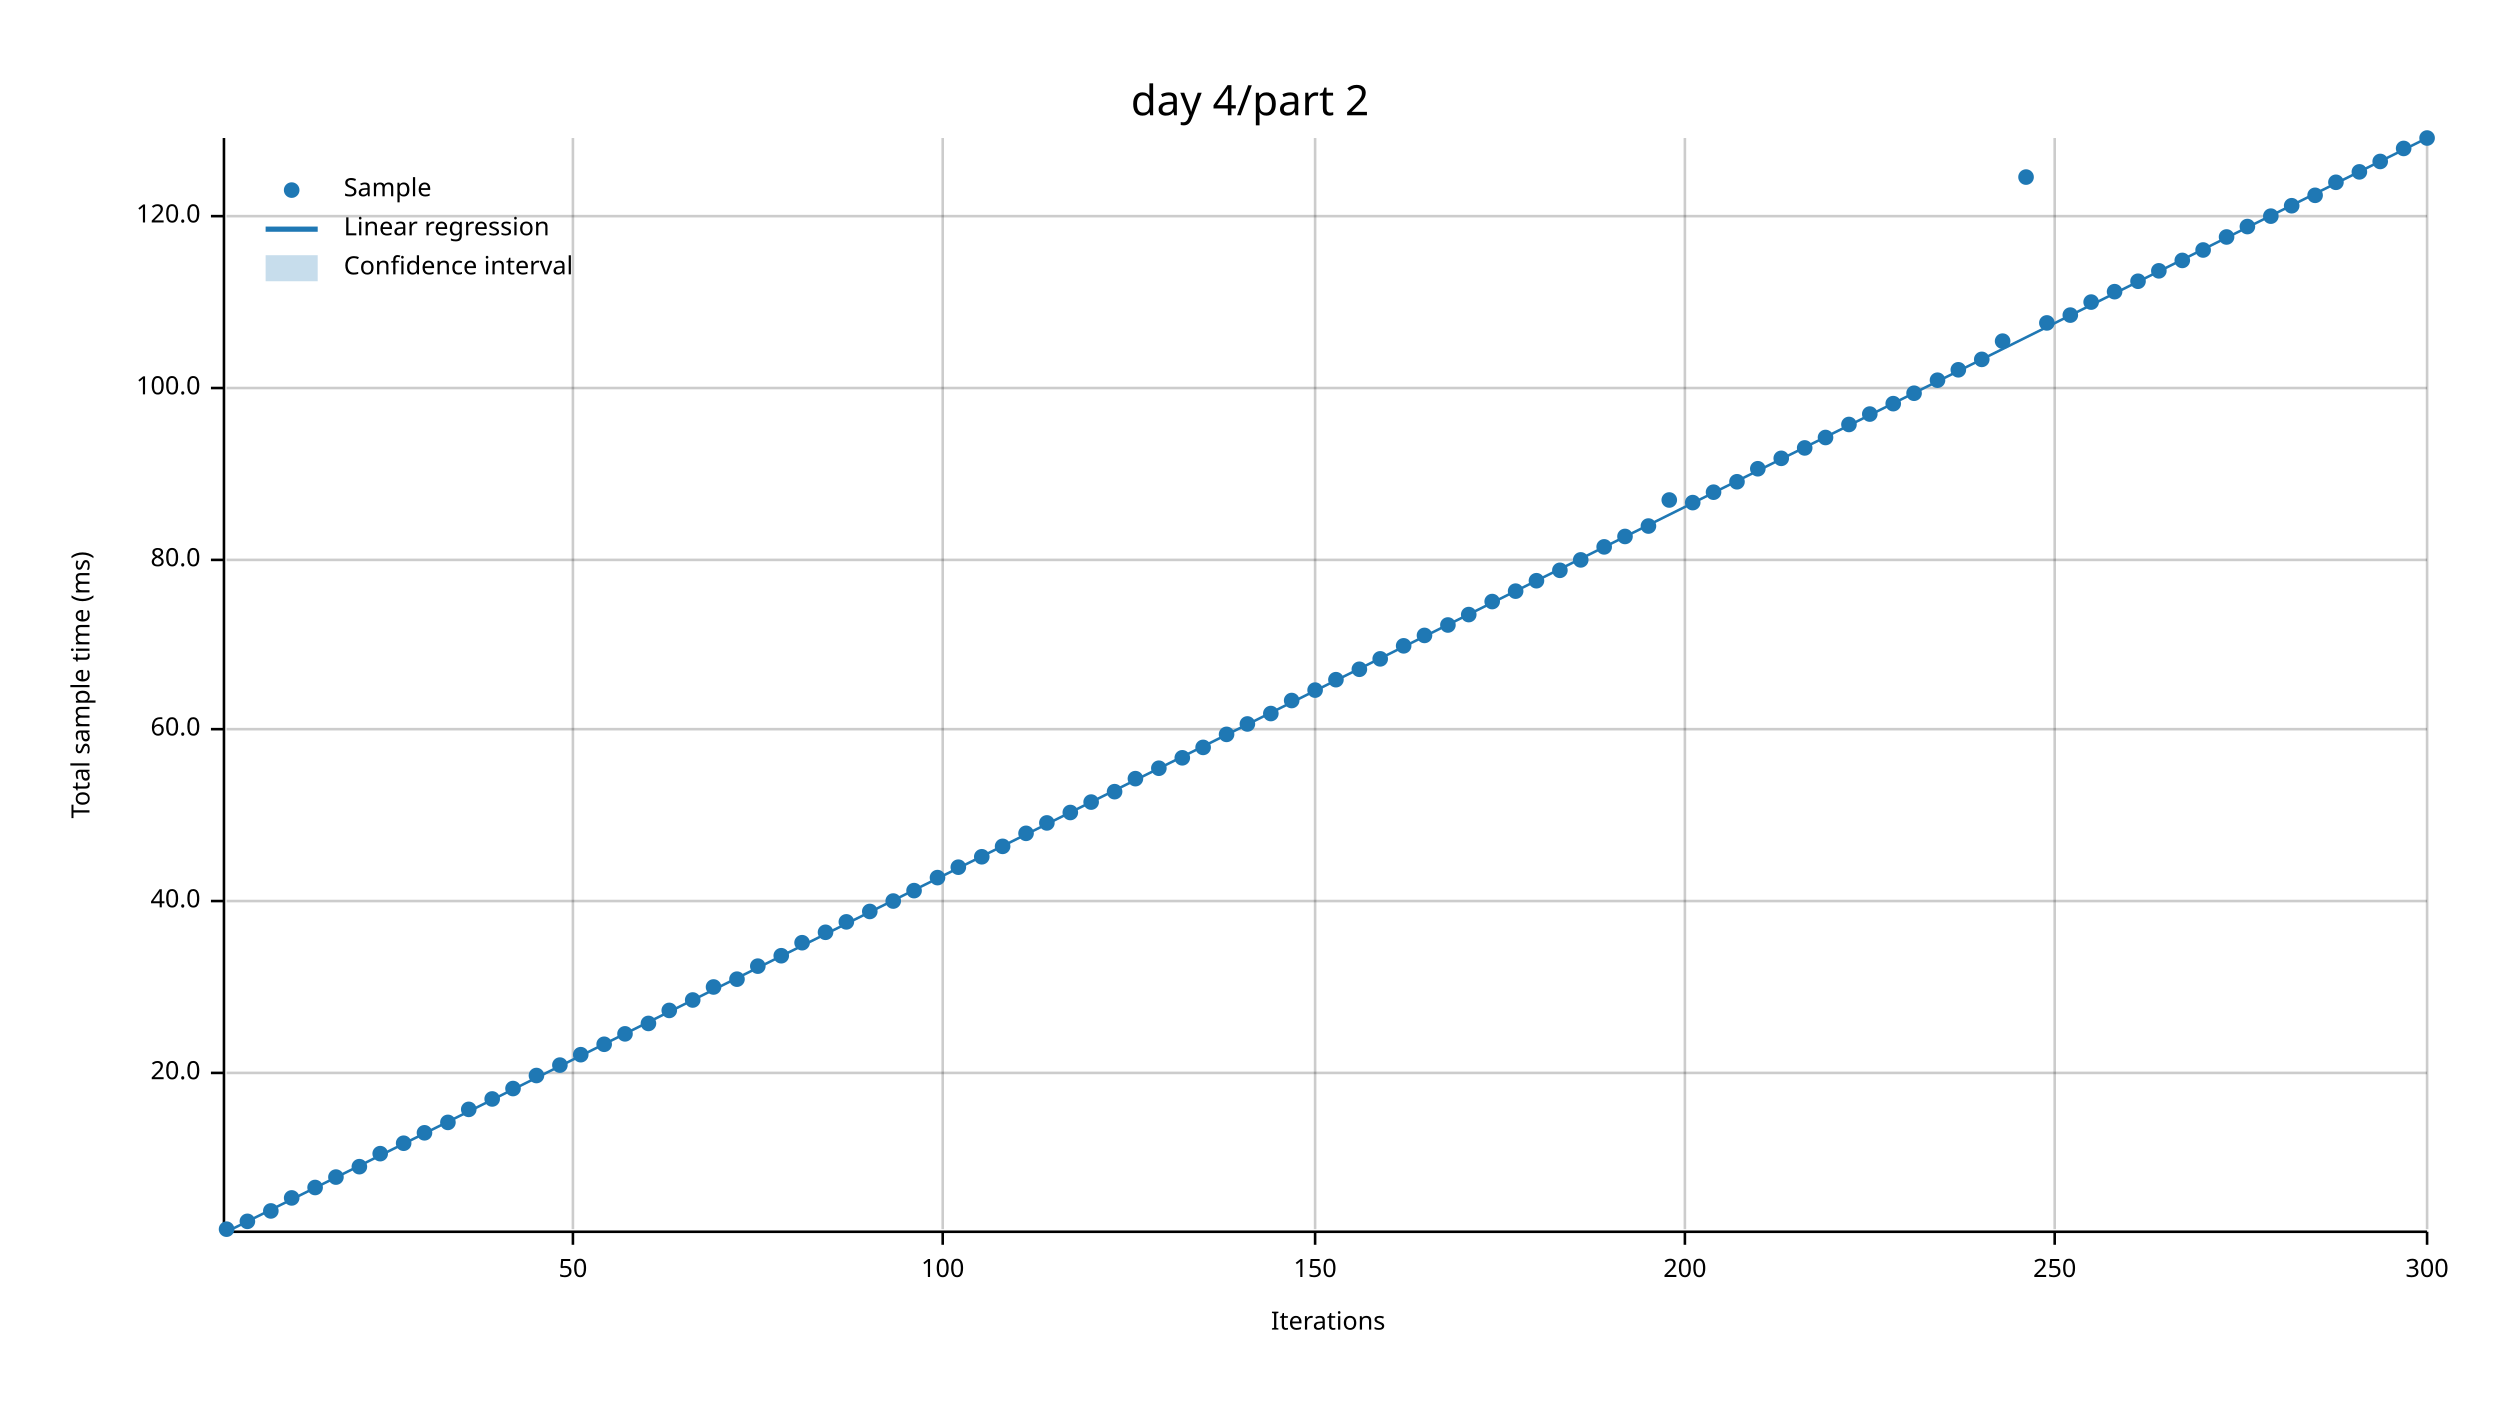
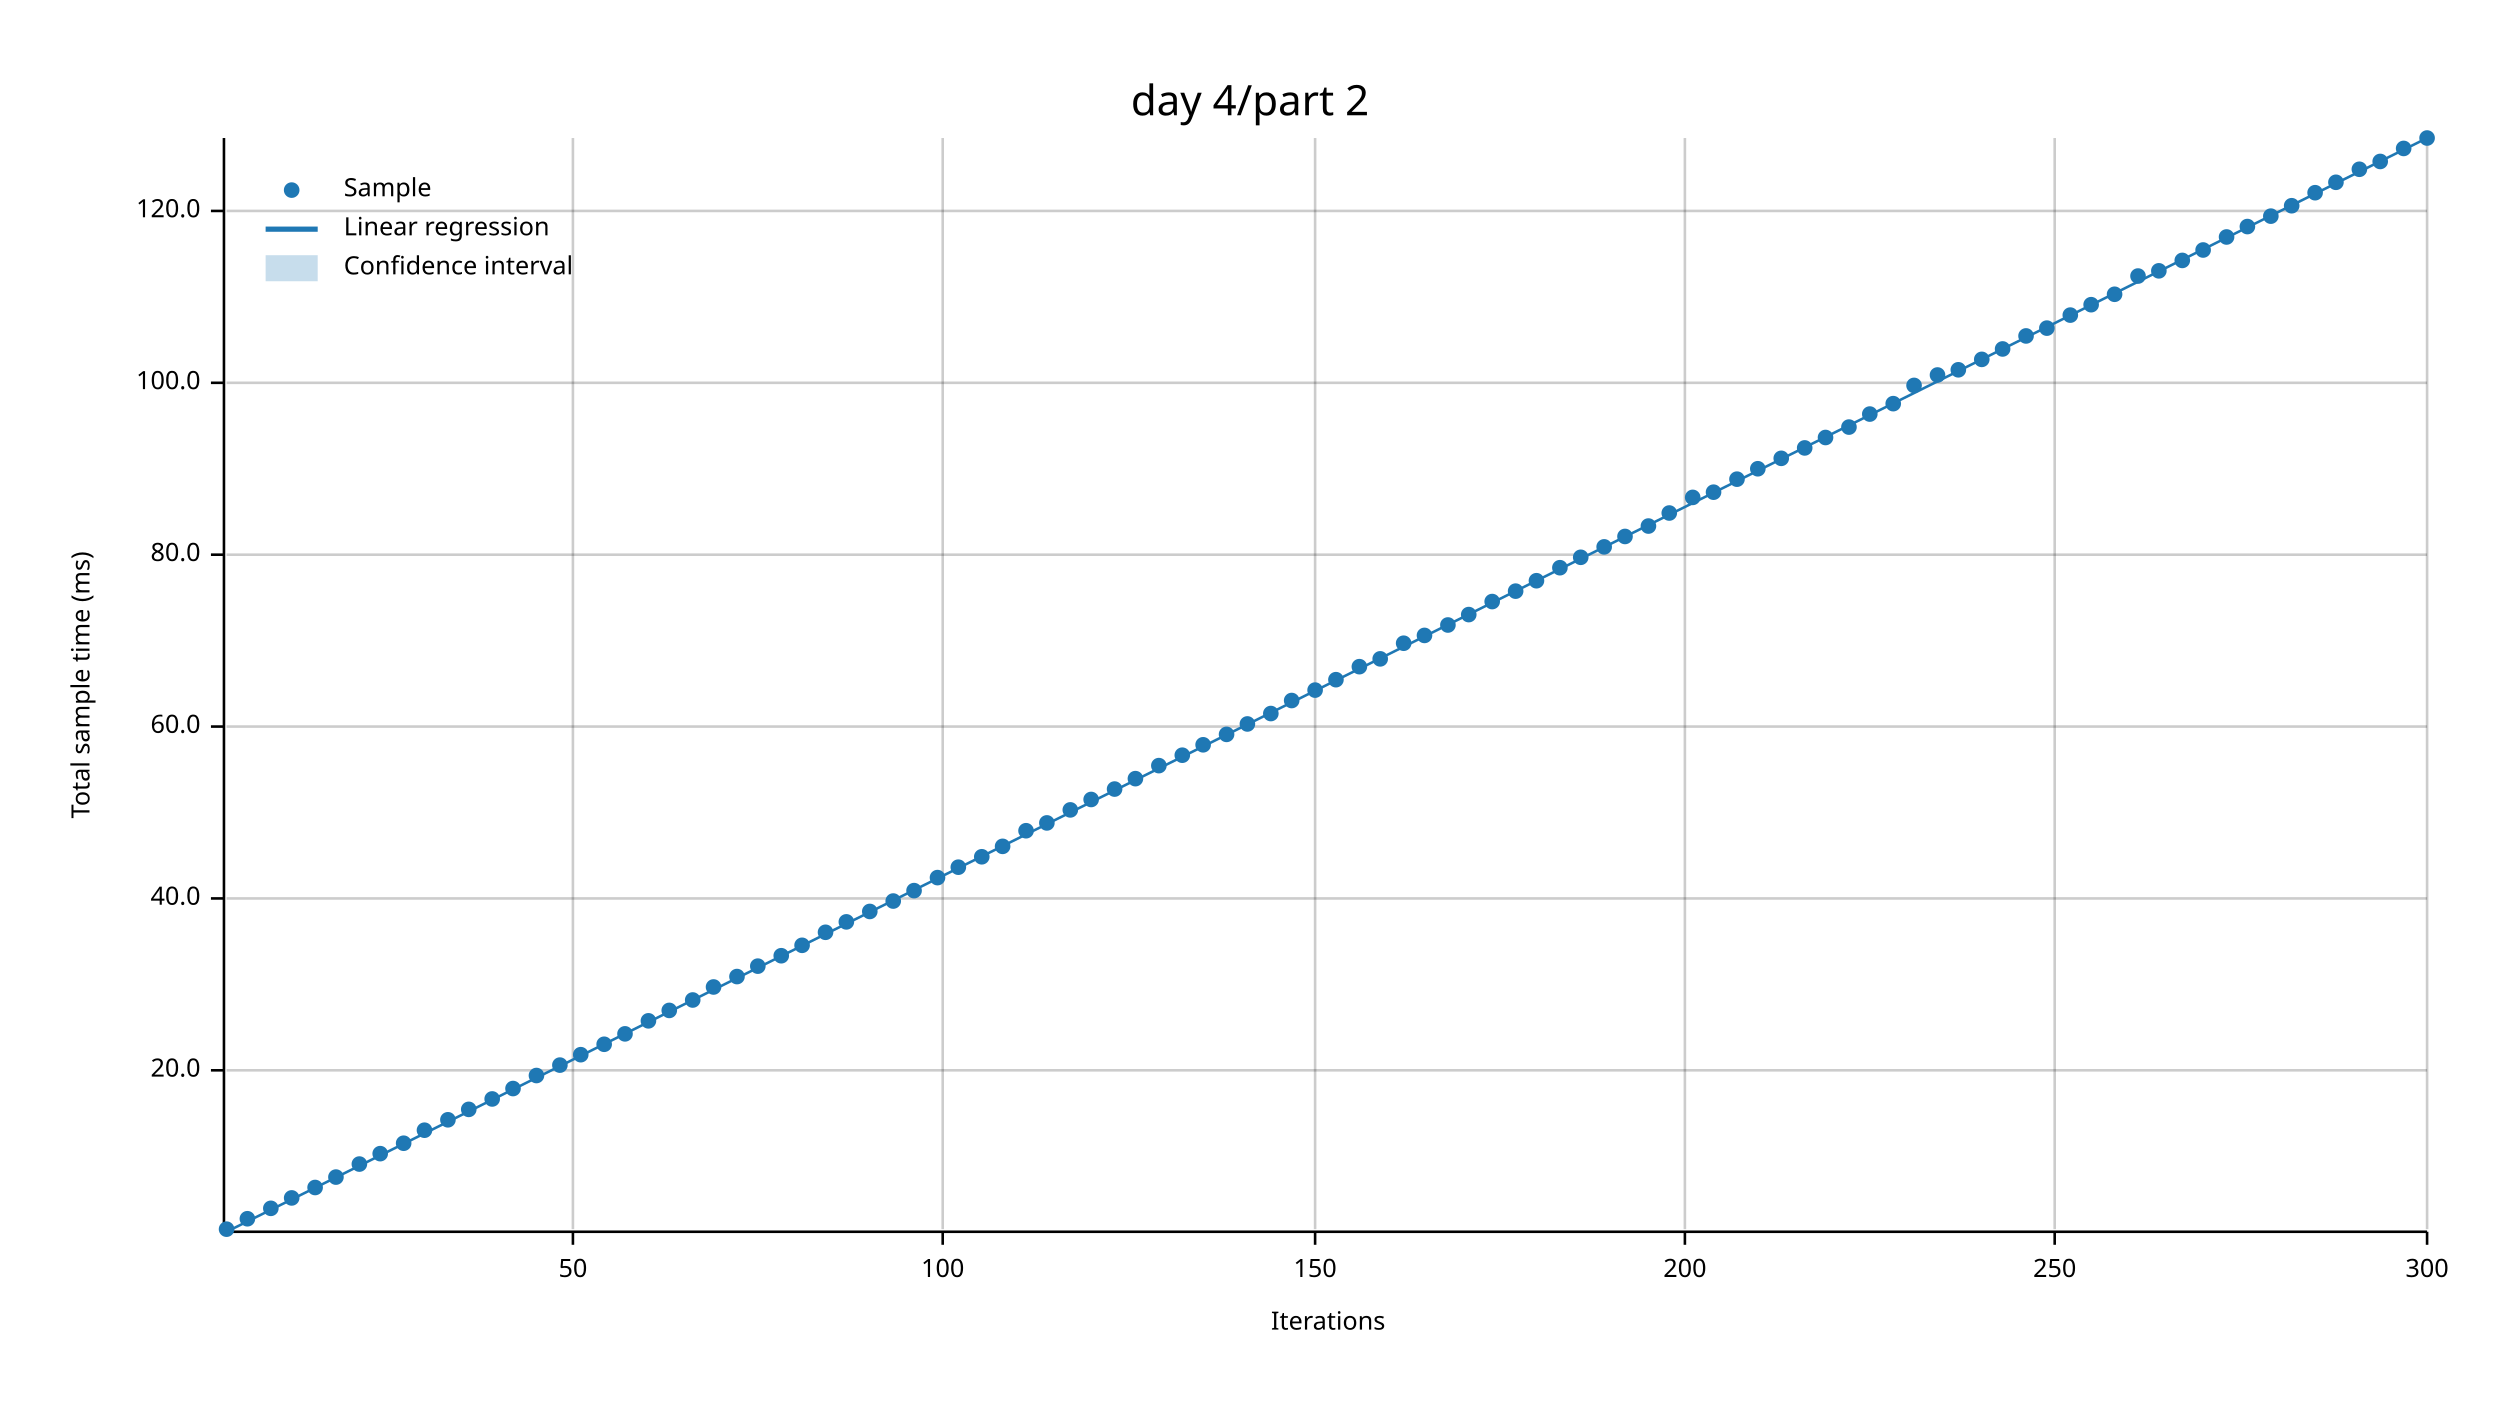
<svg xmlns="http://www.w3.org/2000/svg" width="960" height="540" viewBox="0 0 960 540">
  <text x="480" y="32" dy="0.76em" text-anchor="middle" font-family="sans-serif" font-size="16.129" opacity="1" fill="#000000">
day 4/part 2
</text>
  <text x="27" y="263" dy="0.76em" text-anchor="middle" font-family="sans-serif" font-size="9.677" opacity="1" fill="#000000" transform="rotate(270, 27, 263)">
Total sample time (ms)
</text>
  <text x="510" y="513" dy="-0.5ex" text-anchor="middle" font-family="sans-serif" font-size="9.677" opacity="1" fill="#000000">
Iterations
</text>
  <line opacity="0.2" stroke="#000000" stroke-width="1" x1="220" y1="472" x2="220" y2="53" />
  <line opacity="0.2" stroke="#000000" stroke-width="1" x1="362" y1="472" x2="362" y2="53" />
  <line opacity="0.2" stroke="#000000" stroke-width="1" x1="505" y1="472" x2="505" y2="53" />
  <line opacity="0.2" stroke="#000000" stroke-width="1" x1="647" y1="472" x2="647" y2="53" />
  <line opacity="0.2" stroke="#000000" stroke-width="1" x1="789" y1="472" x2="789" y2="53" />
  <line opacity="0.2" stroke="#000000" stroke-width="1" x1="932" y1="472" x2="932" y2="53" />
-   <line opacity="0.2" stroke="#000000" stroke-width="1" x1="87" y1="412" x2="932" y2="412" />
-   <line opacity="0.2" stroke="#000000" stroke-width="1" x1="87" y1="346" x2="932" y2="346" />
-   <line opacity="0.2" stroke="#000000" stroke-width="1" x1="87" y1="280" x2="932" y2="280" />
-   <line opacity="0.2" stroke="#000000" stroke-width="1" x1="87" y1="215" x2="932" y2="215" />
-   <line opacity="0.2" stroke="#000000" stroke-width="1" x1="87" y1="149" x2="932" y2="149" />
-   <line opacity="0.2" stroke="#000000" stroke-width="1" x1="87" y1="83" x2="932" y2="83" />
+   <line opacity="0.2" stroke="#000000" stroke-width="1" x1="87" y1="411" x2="932" y2="411" />
+   <line opacity="0.2" stroke="#000000" stroke-width="1" x1="87" y1="345" x2="932" y2="345" />
+   <line opacity="0.2" stroke="#000000" stroke-width="1" x1="87" y1="279" x2="932" y2="279" />
+   <line opacity="0.2" stroke="#000000" stroke-width="1" x1="87" y1="213" x2="932" y2="213" />
+   <line opacity="0.2" stroke="#000000" stroke-width="1" x1="87" y1="147" x2="932" y2="147" />
+   <line opacity="0.2" stroke="#000000" stroke-width="1" x1="87" y1="81" x2="932" y2="81" />
  <polyline fill="none" opacity="1" stroke="#000000" stroke-width="1" points="86,53 86,472 " />
-   <text x="77" y="412" dy="0.5ex" text-anchor="end" font-family="sans-serif" font-size="9.677" opacity="1" fill="#000000">
+   <text x="77" y="411" dy="0.5ex" text-anchor="end" font-family="sans-serif" font-size="9.677" opacity="1" fill="#000000">
20.0
</text>
-   <polyline fill="none" opacity="1" stroke="#000000" stroke-width="1" points="81,412 86,412 " />
-   <text x="77" y="346" dy="0.5ex" text-anchor="end" font-family="sans-serif" font-size="9.677" opacity="1" fill="#000000">
+   <polyline fill="none" opacity="1" stroke="#000000" stroke-width="1" points="81,411 86,411 " />
+   <text x="77" y="345" dy="0.5ex" text-anchor="end" font-family="sans-serif" font-size="9.677" opacity="1" fill="#000000">
40.0
</text>
-   <polyline fill="none" opacity="1" stroke="#000000" stroke-width="1" points="81,346 86,346 " />
-   <text x="77" y="280" dy="0.5ex" text-anchor="end" font-family="sans-serif" font-size="9.677" opacity="1" fill="#000000">
+   <polyline fill="none" opacity="1" stroke="#000000" stroke-width="1" points="81,345 86,345 " />
+   <text x="77" y="279" dy="0.5ex" text-anchor="end" font-family="sans-serif" font-size="9.677" opacity="1" fill="#000000">
60.0
</text>
-   <polyline fill="none" opacity="1" stroke="#000000" stroke-width="1" points="81,280 86,280 " />
-   <text x="77" y="215" dy="0.5ex" text-anchor="end" font-family="sans-serif" font-size="9.677" opacity="1" fill="#000000">
+   <polyline fill="none" opacity="1" stroke="#000000" stroke-width="1" points="81,279 86,279 " />
+   <text x="77" y="213" dy="0.5ex" text-anchor="end" font-family="sans-serif" font-size="9.677" opacity="1" fill="#000000">
80.0
</text>
-   <polyline fill="none" opacity="1" stroke="#000000" stroke-width="1" points="81,215 86,215 " />
-   <text x="77" y="149" dy="0.5ex" text-anchor="end" font-family="sans-serif" font-size="9.677" opacity="1" fill="#000000">
+   <polyline fill="none" opacity="1" stroke="#000000" stroke-width="1" points="81,213 86,213 " />
+   <text x="77" y="147" dy="0.5ex" text-anchor="end" font-family="sans-serif" font-size="9.677" opacity="1" fill="#000000">
100.0
</text>
-   <polyline fill="none" opacity="1" stroke="#000000" stroke-width="1" points="81,149 86,149 " />
-   <text x="77" y="83" dy="0.5ex" text-anchor="end" font-family="sans-serif" font-size="9.677" opacity="1" fill="#000000">
+   <polyline fill="none" opacity="1" stroke="#000000" stroke-width="1" points="81,147 86,147 " />
+   <text x="77" y="81" dy="0.5ex" text-anchor="end" font-family="sans-serif" font-size="9.677" opacity="1" fill="#000000">
120.0
</text>
-   <polyline fill="none" opacity="1" stroke="#000000" stroke-width="1" points="81,83 86,83 " />
+   <polyline fill="none" opacity="1" stroke="#000000" stroke-width="1" points="81,81 86,81 " />
  <polyline fill="none" opacity="1" stroke="#000000" stroke-width="1" points="87,473 932,473 " />
  <text x="220" y="483" dy="0.76em" text-anchor="middle" font-family="sans-serif" font-size="9.677" opacity="1" fill="#000000">
50
</text>
  <polyline fill="none" opacity="1" stroke="#000000" stroke-width="1" points="220,473 220,478 " />
  <text x="362" y="483" dy="0.76em" text-anchor="middle" font-family="sans-serif" font-size="9.677" opacity="1" fill="#000000">
100
</text>
  <polyline fill="none" opacity="1" stroke="#000000" stroke-width="1" points="362,473 362,478 " />
  <text x="505" y="483" dy="0.76em" text-anchor="middle" font-family="sans-serif" font-size="9.677" opacity="1" fill="#000000">
150
</text>
  <polyline fill="none" opacity="1" stroke="#000000" stroke-width="1" points="505,473 505,478 " />
  <text x="647" y="483" dy="0.76em" text-anchor="middle" font-family="sans-serif" font-size="9.677" opacity="1" fill="#000000">
200
</text>
  <polyline fill="none" opacity="1" stroke="#000000" stroke-width="1" points="647,473 647,478 " />
  <text x="789" y="483" dy="0.76em" text-anchor="middle" font-family="sans-serif" font-size="9.677" opacity="1" fill="#000000">
250
</text>
  <polyline fill="none" opacity="1" stroke="#000000" stroke-width="1" points="789,473 789,478 " />
  <text x="932" y="483" dy="0.76em" text-anchor="middle" font-family="sans-serif" font-size="9.677" opacity="1" fill="#000000">
300
</text>
  <polyline fill="none" opacity="1" stroke="#000000" stroke-width="1" points="932,473 932,478 " />
  <circle cx="87" cy="472" r="3" opacity="1" fill="#1F78B4" stroke="none" stroke-width="1" />
-   <circle cx="95" cy="469" r="3" opacity="1" fill="#1F78B4" stroke="none" stroke-width="1" />
-   <circle cx="104" cy="465" r="3" opacity="1" fill="#1F78B4" stroke="none" stroke-width="1" />
+   <circle cx="95" cy="468" r="3" opacity="1" fill="#1F78B4" stroke="none" stroke-width="1" />
+   <circle cx="104" cy="464" r="3" opacity="1" fill="#1F78B4" stroke="none" stroke-width="1" />
  <circle cx="112" cy="460" r="3" opacity="1" fill="#1F78B4" stroke="none" stroke-width="1" />
  <circle cx="121" cy="456" r="3" opacity="1" fill="#1F78B4" stroke="none" stroke-width="1" />
  <circle cx="129" cy="452" r="3" opacity="1" fill="#1F78B4" stroke="none" stroke-width="1" />
-   <circle cx="138" cy="448" r="3" opacity="1" fill="#1F78B4" stroke="none" stroke-width="1" />
+   <circle cx="138" cy="447" r="3" opacity="1" fill="#1F78B4" stroke="none" stroke-width="1" />
  <circle cx="146" cy="443" r="3" opacity="1" fill="#1F78B4" stroke="none" stroke-width="1" />
  <circle cx="155" cy="439" r="3" opacity="1" fill="#1F78B4" stroke="none" stroke-width="1" />
-   <circle cx="163" cy="435" r="3" opacity="1" fill="#1F78B4" stroke="none" stroke-width="1" />
-   <circle cx="172" cy="431" r="3" opacity="1" fill="#1F78B4" stroke="none" stroke-width="1" />
+   <circle cx="163" cy="434" r="3" opacity="1" fill="#1F78B4" stroke="none" stroke-width="1" />
+   <circle cx="172" cy="430" r="3" opacity="1" fill="#1F78B4" stroke="none" stroke-width="1" />
  <circle cx="180" cy="426" r="3" opacity="1" fill="#1F78B4" stroke="none" stroke-width="1" />
  <circle cx="189" cy="422" r="3" opacity="1" fill="#1F78B4" stroke="none" stroke-width="1" />
  <circle cx="197" cy="418" r="3" opacity="1" fill="#1F78B4" stroke="none" stroke-width="1" />
  <circle cx="206" cy="413" r="3" opacity="1" fill="#1F78B4" stroke="none" stroke-width="1" />
  <circle cx="215" cy="409" r="3" opacity="1" fill="#1F78B4" stroke="none" stroke-width="1" />
  <circle cx="223" cy="405" r="3" opacity="1" fill="#1F78B4" stroke="none" stroke-width="1" />
  <circle cx="232" cy="401" r="3" opacity="1" fill="#1F78B4" stroke="none" stroke-width="1" />
  <circle cx="240" cy="397" r="3" opacity="1" fill="#1F78B4" stroke="none" stroke-width="1" />
-   <circle cx="249" cy="393" r="3" opacity="1" fill="#1F78B4" stroke="none" stroke-width="1" />
+   <circle cx="249" cy="392" r="3" opacity="1" fill="#1F78B4" stroke="none" stroke-width="1" />
  <circle cx="257" cy="388" r="3" opacity="1" fill="#1F78B4" stroke="none" stroke-width="1" />
  <circle cx="266" cy="384" r="3" opacity="1" fill="#1F78B4" stroke="none" stroke-width="1" />
  <circle cx="274" cy="379" r="3" opacity="1" fill="#1F78B4" stroke="none" stroke-width="1" />
-   <circle cx="283" cy="376" r="3" opacity="1" fill="#1F78B4" stroke="none" stroke-width="1" />
+   <circle cx="283" cy="375" r="3" opacity="1" fill="#1F78B4" stroke="none" stroke-width="1" />
  <circle cx="291" cy="371" r="3" opacity="1" fill="#1F78B4" stroke="none" stroke-width="1" />
  <circle cx="300" cy="367" r="3" opacity="1" fill="#1F78B4" stroke="none" stroke-width="1" />
-   <circle cx="308" cy="362" r="3" opacity="1" fill="#1F78B4" stroke="none" stroke-width="1" />
+   <circle cx="308" cy="363" r="3" opacity="1" fill="#1F78B4" stroke="none" stroke-width="1" />
  <circle cx="317" cy="358" r="3" opacity="1" fill="#1F78B4" stroke="none" stroke-width="1" />
  <circle cx="325" cy="354" r="3" opacity="1" fill="#1F78B4" stroke="none" stroke-width="1" />
  <circle cx="334" cy="350" r="3" opacity="1" fill="#1F78B4" stroke="none" stroke-width="1" />
  <circle cx="343" cy="346" r="3" opacity="1" fill="#1F78B4" stroke="none" stroke-width="1" />
  <circle cx="351" cy="342" r="3" opacity="1" fill="#1F78B4" stroke="none" stroke-width="1" />
  <circle cx="360" cy="337" r="3" opacity="1" fill="#1F78B4" stroke="none" stroke-width="1" />
  <circle cx="368" cy="333" r="3" opacity="1" fill="#1F78B4" stroke="none" stroke-width="1" />
  <circle cx="377" cy="329" r="3" opacity="1" fill="#1F78B4" stroke="none" stroke-width="1" />
  <circle cx="385" cy="325" r="3" opacity="1" fill="#1F78B4" stroke="none" stroke-width="1" />
-   <circle cx="394" cy="320" r="3" opacity="1" fill="#1F78B4" stroke="none" stroke-width="1" />
+   <circle cx="394" cy="319" r="3" opacity="1" fill="#1F78B4" stroke="none" stroke-width="1" />
  <circle cx="402" cy="316" r="3" opacity="1" fill="#1F78B4" stroke="none" stroke-width="1" />
-   <circle cx="411" cy="312" r="3" opacity="1" fill="#1F78B4" stroke="none" stroke-width="1" />
-   <circle cx="419" cy="308" r="3" opacity="1" fill="#1F78B4" stroke="none" stroke-width="1" />
-   <circle cx="428" cy="304" r="3" opacity="1" fill="#1F78B4" stroke="none" stroke-width="1" />
+   <circle cx="411" cy="311" r="3" opacity="1" fill="#1F78B4" stroke="none" stroke-width="1" />
+   <circle cx="419" cy="307" r="3" opacity="1" fill="#1F78B4" stroke="none" stroke-width="1" />
+   <circle cx="428" cy="303" r="3" opacity="1" fill="#1F78B4" stroke="none" stroke-width="1" />
  <circle cx="436" cy="299" r="3" opacity="1" fill="#1F78B4" stroke="none" stroke-width="1" />
-   <circle cx="445" cy="295" r="3" opacity="1" fill="#1F78B4" stroke="none" stroke-width="1" />
-   <circle cx="454" cy="291" r="3" opacity="1" fill="#1F78B4" stroke="none" stroke-width="1" />
-   <circle cx="462" cy="287" r="3" opacity="1" fill="#1F78B4" stroke="none" stroke-width="1" />
+   <circle cx="445" cy="294" r="3" opacity="1" fill="#1F78B4" stroke="none" stroke-width="1" />
+   <circle cx="454" cy="290" r="3" opacity="1" fill="#1F78B4" stroke="none" stroke-width="1" />
+   <circle cx="462" cy="286" r="3" opacity="1" fill="#1F78B4" stroke="none" stroke-width="1" />
  <circle cx="471" cy="282" r="3" opacity="1" fill="#1F78B4" stroke="none" stroke-width="1" />
  <circle cx="479" cy="278" r="3" opacity="1" fill="#1F78B4" stroke="none" stroke-width="1" />
  <circle cx="488" cy="274" r="3" opacity="1" fill="#1F78B4" stroke="none" stroke-width="1" />
  <circle cx="496" cy="269" r="3" opacity="1" fill="#1F78B4" stroke="none" stroke-width="1" />
  <circle cx="505" cy="265" r="3" opacity="1" fill="#1F78B4" stroke="none" stroke-width="1" />
  <circle cx="513" cy="261" r="3" opacity="1" fill="#1F78B4" stroke="none" stroke-width="1" />
-   <circle cx="522" cy="257" r="3" opacity="1" fill="#1F78B4" stroke="none" stroke-width="1" />
+   <circle cx="522" cy="256" r="3" opacity="1" fill="#1F78B4" stroke="none" stroke-width="1" />
  <circle cx="530" cy="253" r="3" opacity="1" fill="#1F78B4" stroke="none" stroke-width="1" />
-   <circle cx="539" cy="248" r="3" opacity="1" fill="#1F78B4" stroke="none" stroke-width="1" />
+   <circle cx="539" cy="247" r="3" opacity="1" fill="#1F78B4" stroke="none" stroke-width="1" />
  <circle cx="547" cy="244" r="3" opacity="1" fill="#1F78B4" stroke="none" stroke-width="1" />
  <circle cx="556" cy="240" r="3" opacity="1" fill="#1F78B4" stroke="none" stroke-width="1" />
  <circle cx="564" cy="236" r="3" opacity="1" fill="#1F78B4" stroke="none" stroke-width="1" />
  <circle cx="573" cy="231" r="3" opacity="1" fill="#1F78B4" stroke="none" stroke-width="1" />
  <circle cx="582" cy="227" r="3" opacity="1" fill="#1F78B4" stroke="none" stroke-width="1" />
  <circle cx="590" cy="223" r="3" opacity="1" fill="#1F78B4" stroke="none" stroke-width="1" />
-   <circle cx="599" cy="219" r="3" opacity="1" fill="#1F78B4" stroke="none" stroke-width="1" />
-   <circle cx="607" cy="215" r="3" opacity="1" fill="#1F78B4" stroke="none" stroke-width="1" />
+   <circle cx="599" cy="218" r="3" opacity="1" fill="#1F78B4" stroke="none" stroke-width="1" />
+   <circle cx="607" cy="214" r="3" opacity="1" fill="#1F78B4" stroke="none" stroke-width="1" />
  <circle cx="616" cy="210" r="3" opacity="1" fill="#1F78B4" stroke="none" stroke-width="1" />
  <circle cx="624" cy="206" r="3" opacity="1" fill="#1F78B4" stroke="none" stroke-width="1" />
  <circle cx="633" cy="202" r="3" opacity="1" fill="#1F78B4" stroke="none" stroke-width="1" />
-   <circle cx="641" cy="192" r="3" opacity="1" fill="#1F78B4" stroke="none" stroke-width="1" />
-   <circle cx="650" cy="193" r="3" opacity="1" fill="#1F78B4" stroke="none" stroke-width="1" />
+   <circle cx="641" cy="197" r="3" opacity="1" fill="#1F78B4" stroke="none" stroke-width="1" />
+   <circle cx="650" cy="191" r="3" opacity="1" fill="#1F78B4" stroke="none" stroke-width="1" />
  <circle cx="658" cy="189" r="3" opacity="1" fill="#1F78B4" stroke="none" stroke-width="1" />
-   <circle cx="667" cy="185" r="3" opacity="1" fill="#1F78B4" stroke="none" stroke-width="1" />
+   <circle cx="667" cy="184" r="3" opacity="1" fill="#1F78B4" stroke="none" stroke-width="1" />
  <circle cx="675" cy="180" r="3" opacity="1" fill="#1F78B4" stroke="none" stroke-width="1" />
  <circle cx="684" cy="176" r="3" opacity="1" fill="#1F78B4" stroke="none" stroke-width="1" />
  <circle cx="693" cy="172" r="3" opacity="1" fill="#1F78B4" stroke="none" stroke-width="1" />
  <circle cx="701" cy="168" r="3" opacity="1" fill="#1F78B4" stroke="none" stroke-width="1" />
-   <circle cx="710" cy="163" r="3" opacity="1" fill="#1F78B4" stroke="none" stroke-width="1" />
+   <circle cx="710" cy="164" r="3" opacity="1" fill="#1F78B4" stroke="none" stroke-width="1" />
  <circle cx="718" cy="159" r="3" opacity="1" fill="#1F78B4" stroke="none" stroke-width="1" />
  <circle cx="727" cy="155" r="3" opacity="1" fill="#1F78B4" stroke="none" stroke-width="1" />
-   <circle cx="735" cy="151" r="3" opacity="1" fill="#1F78B4" stroke="none" stroke-width="1" />
-   <circle cx="744" cy="146" r="3" opacity="1" fill="#1F78B4" stroke="none" stroke-width="1" />
+   <circle cx="735" cy="148" r="3" opacity="1" fill="#1F78B4" stroke="none" stroke-width="1" />
+   <circle cx="744" cy="144" r="3" opacity="1" fill="#1F78B4" stroke="none" stroke-width="1" />
  <circle cx="752" cy="142" r="3" opacity="1" fill="#1F78B4" stroke="none" stroke-width="1" />
  <circle cx="761" cy="138" r="3" opacity="1" fill="#1F78B4" stroke="none" stroke-width="1" />
-   <circle cx="769" cy="131" r="3" opacity="1" fill="#1F78B4" stroke="none" stroke-width="1" />
-   <circle cx="778" cy="68" r="3" opacity="1" fill="#1F78B4" stroke="none" stroke-width="1" />
-   <circle cx="786" cy="124" r="3" opacity="1" fill="#1F78B4" stroke="none" stroke-width="1" />
+   <circle cx="769" cy="134" r="3" opacity="1" fill="#1F78B4" stroke="none" stroke-width="1" />
+   <circle cx="778" cy="129" r="3" opacity="1" fill="#1F78B4" stroke="none" stroke-width="1" />
+   <circle cx="786" cy="126" r="3" opacity="1" fill="#1F78B4" stroke="none" stroke-width="1" />
  <circle cx="795" cy="121" r="3" opacity="1" fill="#1F78B4" stroke="none" stroke-width="1" />
-   <circle cx="803" cy="116" r="3" opacity="1" fill="#1F78B4" stroke="none" stroke-width="1" />
-   <circle cx="812" cy="112" r="3" opacity="1" fill="#1F78B4" stroke="none" stroke-width="1" />
-   <circle cx="821" cy="108" r="3" opacity="1" fill="#1F78B4" stroke="none" stroke-width="1" />
+   <circle cx="803" cy="117" r="3" opacity="1" fill="#1F78B4" stroke="none" stroke-width="1" />
+   <circle cx="812" cy="113" r="3" opacity="1" fill="#1F78B4" stroke="none" stroke-width="1" />
+   <circle cx="821" cy="106" r="3" opacity="1" fill="#1F78B4" stroke="none" stroke-width="1" />
  <circle cx="829" cy="104" r="3" opacity="1" fill="#1F78B4" stroke="none" stroke-width="1" />
  <circle cx="838" cy="100" r="3" opacity="1" fill="#1F78B4" stroke="none" stroke-width="1" />
  <circle cx="846" cy="96" r="3" opacity="1" fill="#1F78B4" stroke="none" stroke-width="1" />
  <circle cx="855" cy="91" r="3" opacity="1" fill="#1F78B4" stroke="none" stroke-width="1" />
  <circle cx="863" cy="87" r="3" opacity="1" fill="#1F78B4" stroke="none" stroke-width="1" />
  <circle cx="872" cy="83" r="3" opacity="1" fill="#1F78B4" stroke="none" stroke-width="1" />
  <circle cx="880" cy="79" r="3" opacity="1" fill="#1F78B4" stroke="none" stroke-width="1" />
-   <circle cx="889" cy="75" r="3" opacity="1" fill="#1F78B4" stroke="none" stroke-width="1" />
+   <circle cx="889" cy="74" r="3" opacity="1" fill="#1F78B4" stroke="none" stroke-width="1" />
  <circle cx="897" cy="70" r="3" opacity="1" fill="#1F78B4" stroke="none" stroke-width="1" />
-   <circle cx="906" cy="66" r="3" opacity="1" fill="#1F78B4" stroke="none" stroke-width="1" />
+   <circle cx="906" cy="65" r="3" opacity="1" fill="#1F78B4" stroke="none" stroke-width="1" />
  <circle cx="914" cy="62" r="3" opacity="1" fill="#1F78B4" stroke="none" stroke-width="1" />
  <circle cx="923" cy="57" r="3" opacity="1" fill="#1F78B4" stroke="none" stroke-width="1" />
  <circle cx="932" cy="53" r="3" opacity="1" fill="#1F78B4" stroke="none" stroke-width="1" />
  <polyline fill="none" opacity="1" stroke="#1F78B4" stroke-width="1" points="87,473 932,53 " />
  <polygon opacity="0.25" fill="#1F78B4" points="87,473 932,53 932,53 " />
  <text x="132" y="68" dy="0.76em" text-anchor="start" font-family="sans-serif" font-size="9.677" opacity="1" fill="#000000">
Sample
</text>
  <text x="132" y="83" dy="0.76em" text-anchor="start" font-family="sans-serif" font-size="9.677" opacity="1" fill="#000000">
Linear regression
</text>
  <text x="132" y="98" dy="0.76em" text-anchor="start" font-family="sans-serif" font-size="9.677" opacity="1" fill="#000000">
Confidence interval
</text>
  <circle cx="112" cy="73" r="3" opacity="1" fill="#1F78B4" stroke="none" stroke-width="1" />
  <polyline fill="none" opacity="1" stroke="#1F78B4" stroke-width="2" points="102,88 122,88 " />
  <rect x="102" y="98" width="20" height="10" opacity="0.25" fill="#1F78B4" stroke="none" />
</svg>
